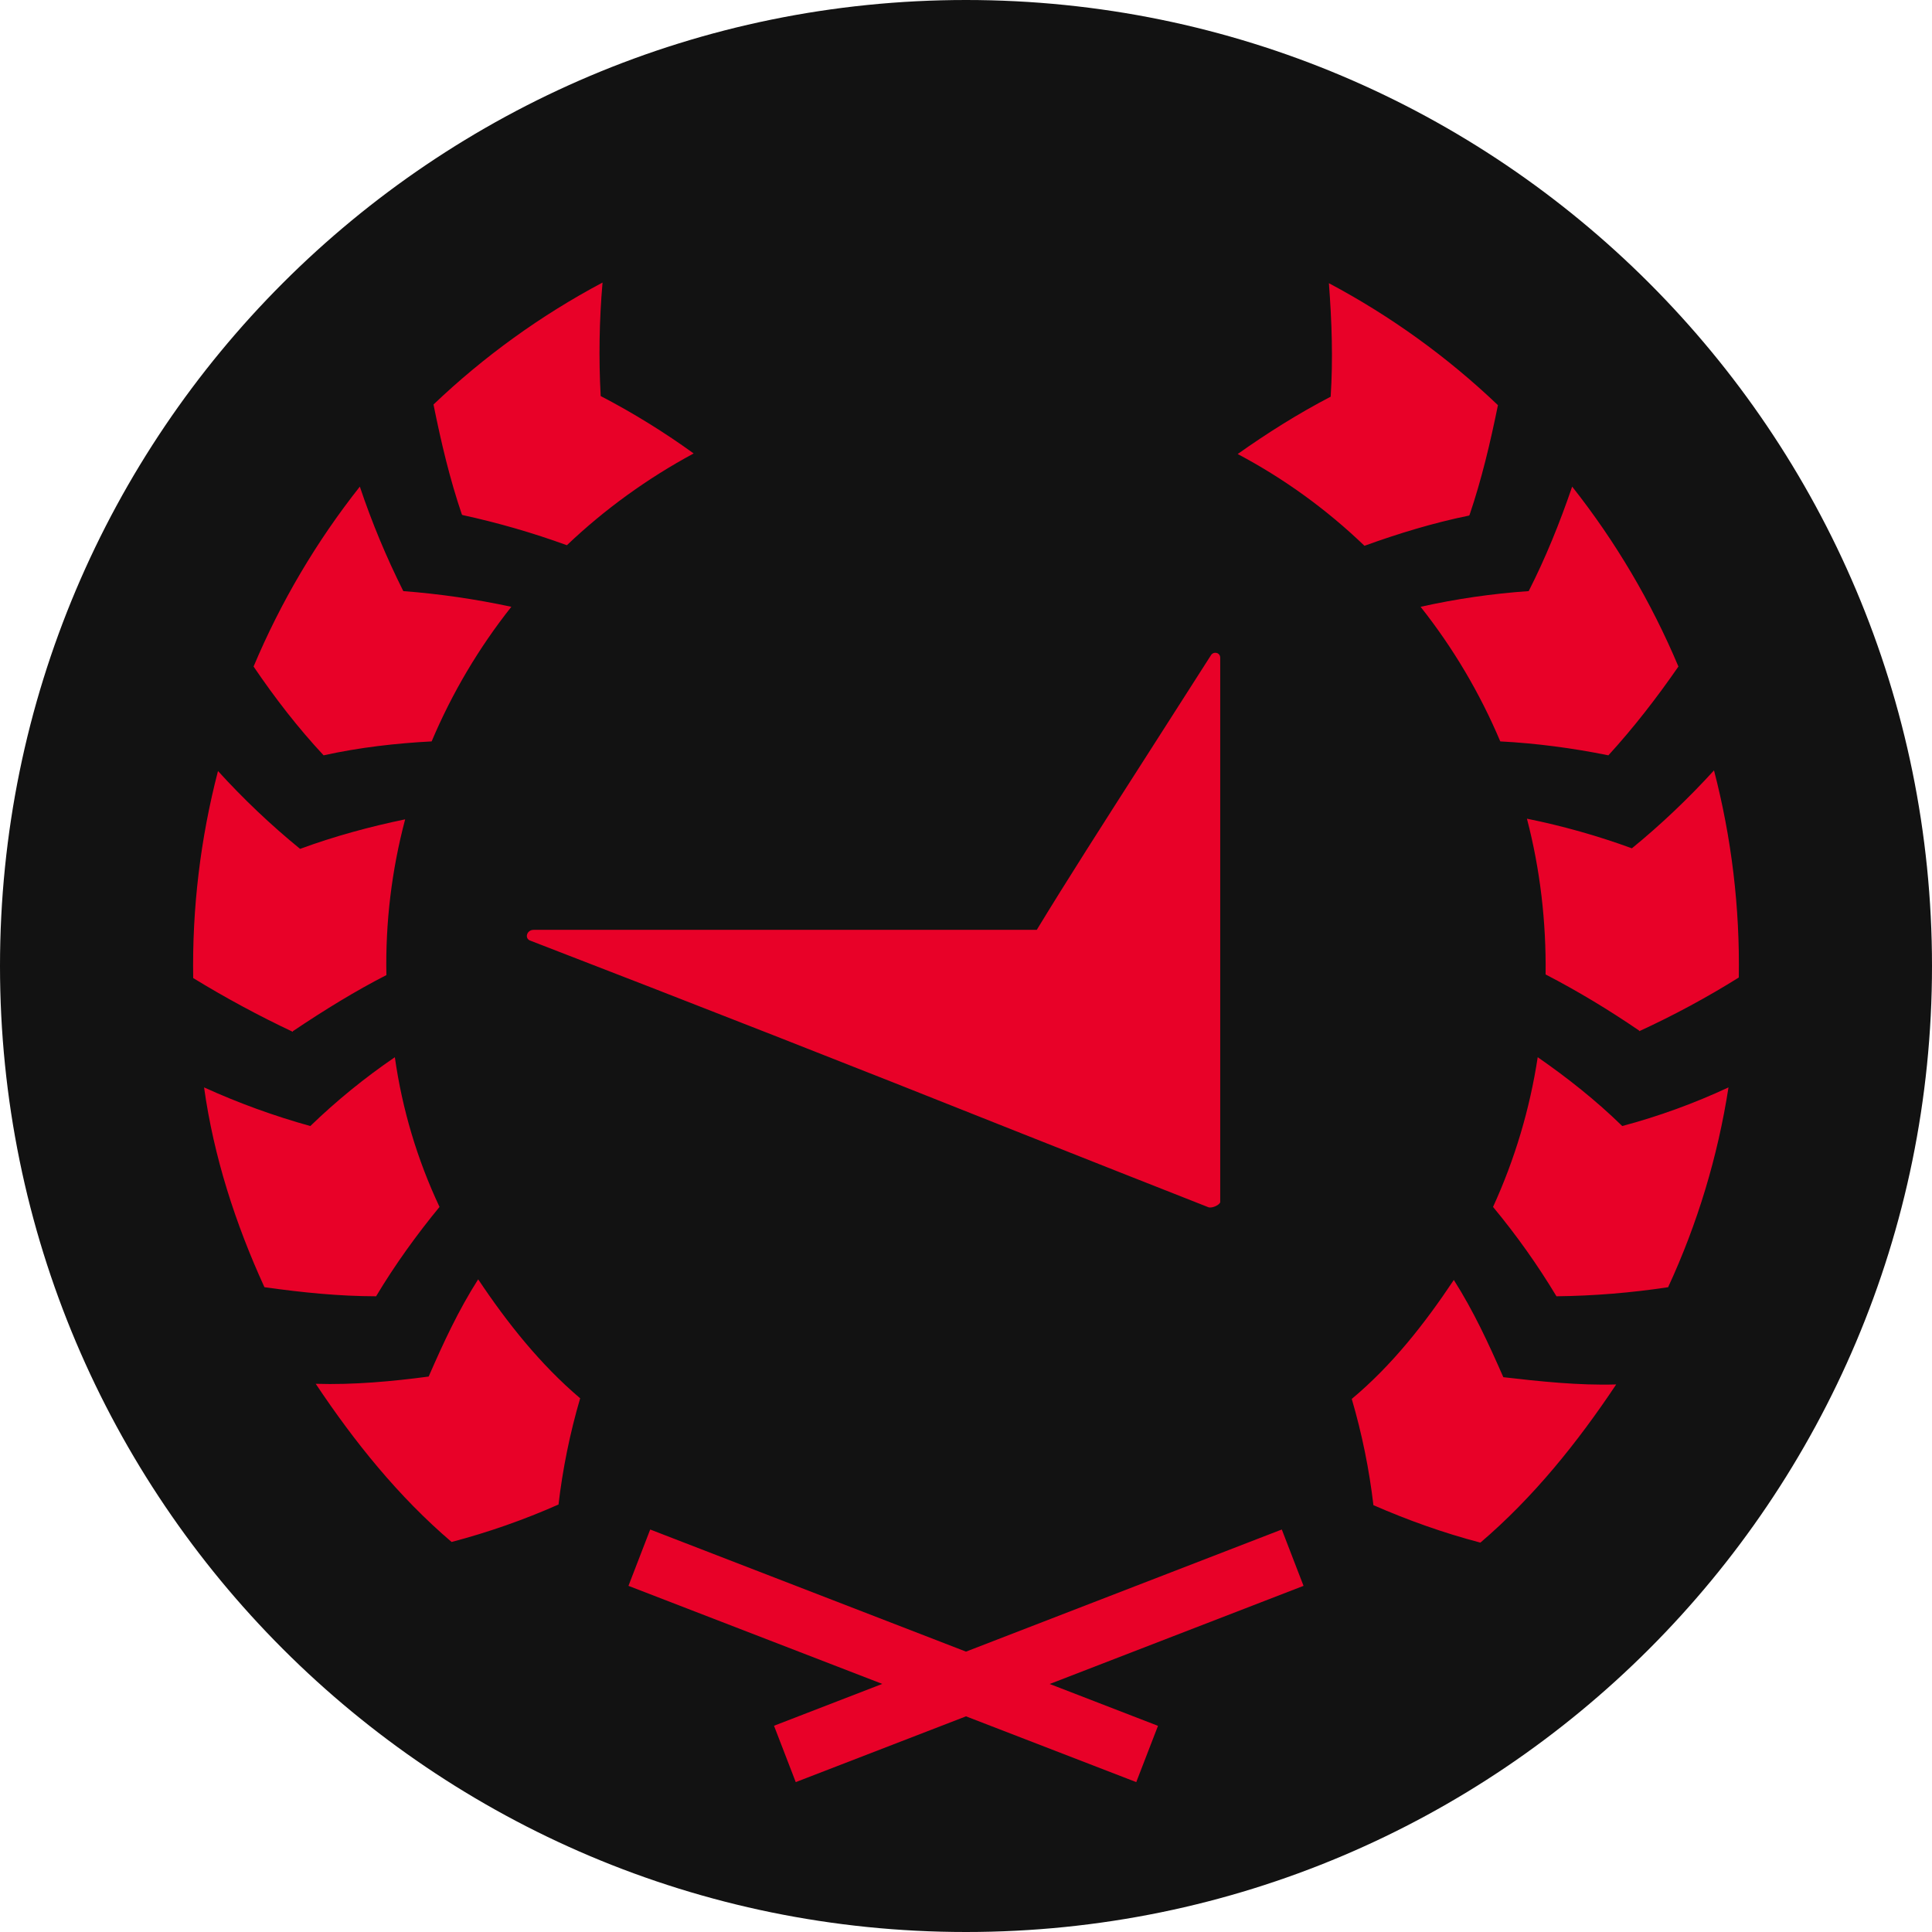
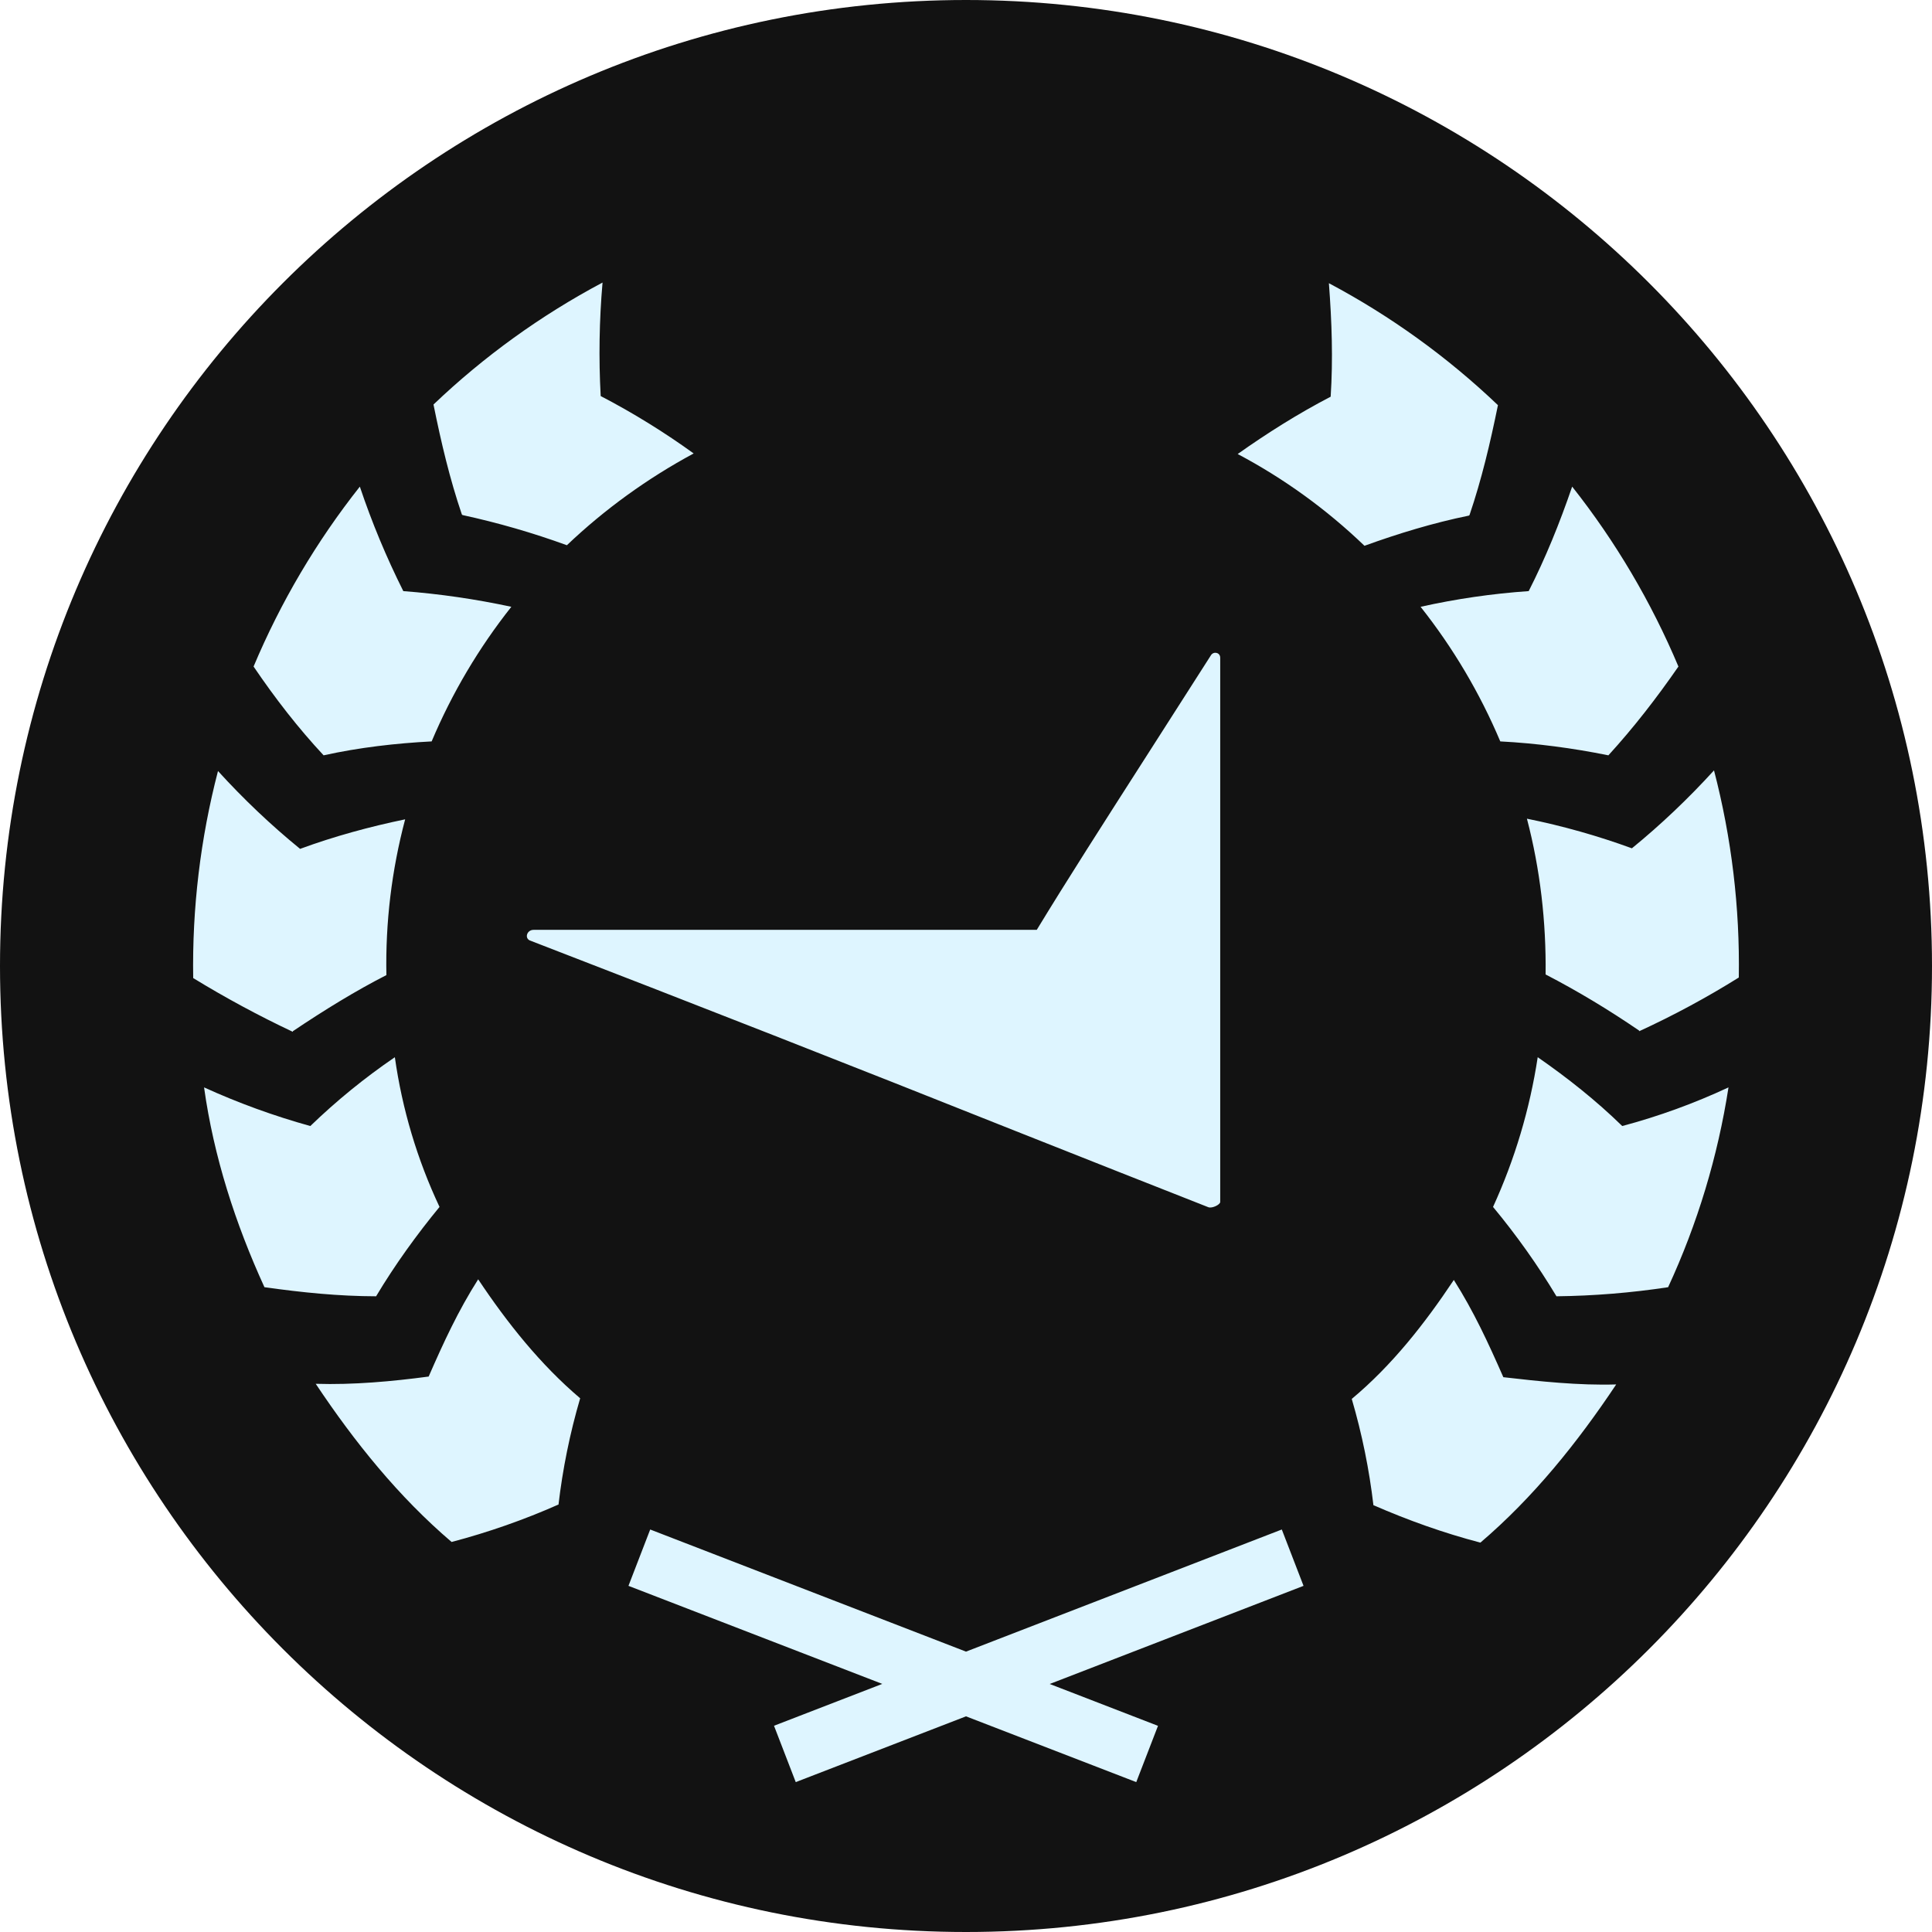
- <svg xmlns="http://www.w3.org/2000/svg" viewBox="0 0 24 24" fill="#e80128" height="48" width="48" class="styles__RawStyledISvg-sc-eaa6324e-1 hYMEjr">
-   <g clip-path="url(#clip0_7619_6076__N00DiUI3)">
+ <svg xmlns="http://www.w3.org/2000/svg" viewBox="0 0 24 24" fill="#DEF5FF" height="48" width="48" class="styles__RawStyledISvg-sc-eaa6324e-1 hYMEjr">
+   <g clip-path="url(#clip0_7619_6076__0Dyhu0vK)">
    <path d="M12 24c6.627 0 12-5.373 12-12S18.627 0 12 0 0 5.373 0 12s5.373 12 12 12" fill="#121212" />
    <path d="M7.042 6.773a10 10 0 00-1.297-.375l-.008-.008c-.15-.442-.255-.885-.352-1.365a9.5 9.5 0 012.1-1.515 10 10 0 00-.023 1.41c.405.21.803.458 1.155.713-.57.307-1.102.69-1.575 1.14m11.213-.375c.15-.443.255-.885.353-1.365a9.5 9.5 0 00-2.1-1.515c.037.487.052.945.022 1.41-.405.21-.795.457-1.155.712a7 7 0 011.575 1.14c.413-.15.855-.285 1.297-.375zM20.85 8.28c-.27.39-.555.758-.87 1.103-.442-.09-.9-.15-1.343-.173a7.2 7.2 0 00-.99-1.672 9 9 0 011.343-.195c.21-.413.383-.84.54-1.298.54.683.982 1.433 1.32 2.235m-.487 4.53a11 11 0 001.237-.667 9.6 9.6 0 00-.308-2.573q-.482.529-1.02.968a9 9 0 00-1.304-.368c.165.63.24 1.283.232 1.935q.587.304 1.163.698zm.36 3.18a10 10 0 01-1.388.113 9 9 0 00-.788-1.11 7 7 0 00.555-1.86c.368.255.728.54 1.05.855a8 8 0 001.32-.48 9.3 9.3 0 01-.75 2.482zm-2.333 3.173c-.458-.12-.9-.278-1.328-.465v.007a8 8 0 00-.27-1.327c.503-.42.908-.938 1.268-1.478.247.39.427.78.615 1.208.45.052.937.104 1.402.09-.48.72-1.027 1.402-1.687 1.965M7.207 17.37a8 8 0 00-.27 1.328v-.008q-.641.284-1.327.465c-.66-.563-1.208-1.245-1.688-1.965.465.015.953-.03 1.403-.09.187-.428.367-.818.615-1.208.36.54.772 1.058 1.267 1.478m-2.535-1.267c.233-.39.51-.773.788-1.11a6.5 6.5 0 01-.555-1.86 8 8 0 00-1.05.855 9 9 0 01-1.32-.48c.12.862.39 1.695.75 2.482.477.067.925.112 1.387.113m.128-3.99c-.382.195-.772.435-1.162.697v.008A13 13 0 012.4 12.15a9.6 9.6 0 01.308-2.572q.482.529 1.02.967c.427-.157.87-.277 1.305-.367a7 7 0 00-.233 1.935m-.78-2.73c.442-.098.9-.15 1.342-.173a7.2 7.2 0 01.99-1.672 10 10 0 00-1.342-.195 10 10 0 01-.54-1.298A9.6 9.6 0 003.15 8.28c.27.398.555.765.87 1.103m9.02 11.536l1.345.52-.27.699L12 21.321l-2.115.817-.27-.7 1.345-.52L7.807 19.7l.27-.7L12 20.517 15.923 19l.27.7zm2.004-12.781c.033-.05.114-.033.114.033v6.76c0 .033-.098.082-.146.066-.663-.26-1.49-.588-2.391-.945a586 586 0 00-6.041-2.37c-.066-.032-.033-.131.048-.131h6.251c.379-.623.8-1.28 1.402-2.22z" />
  </g>
</svg>
